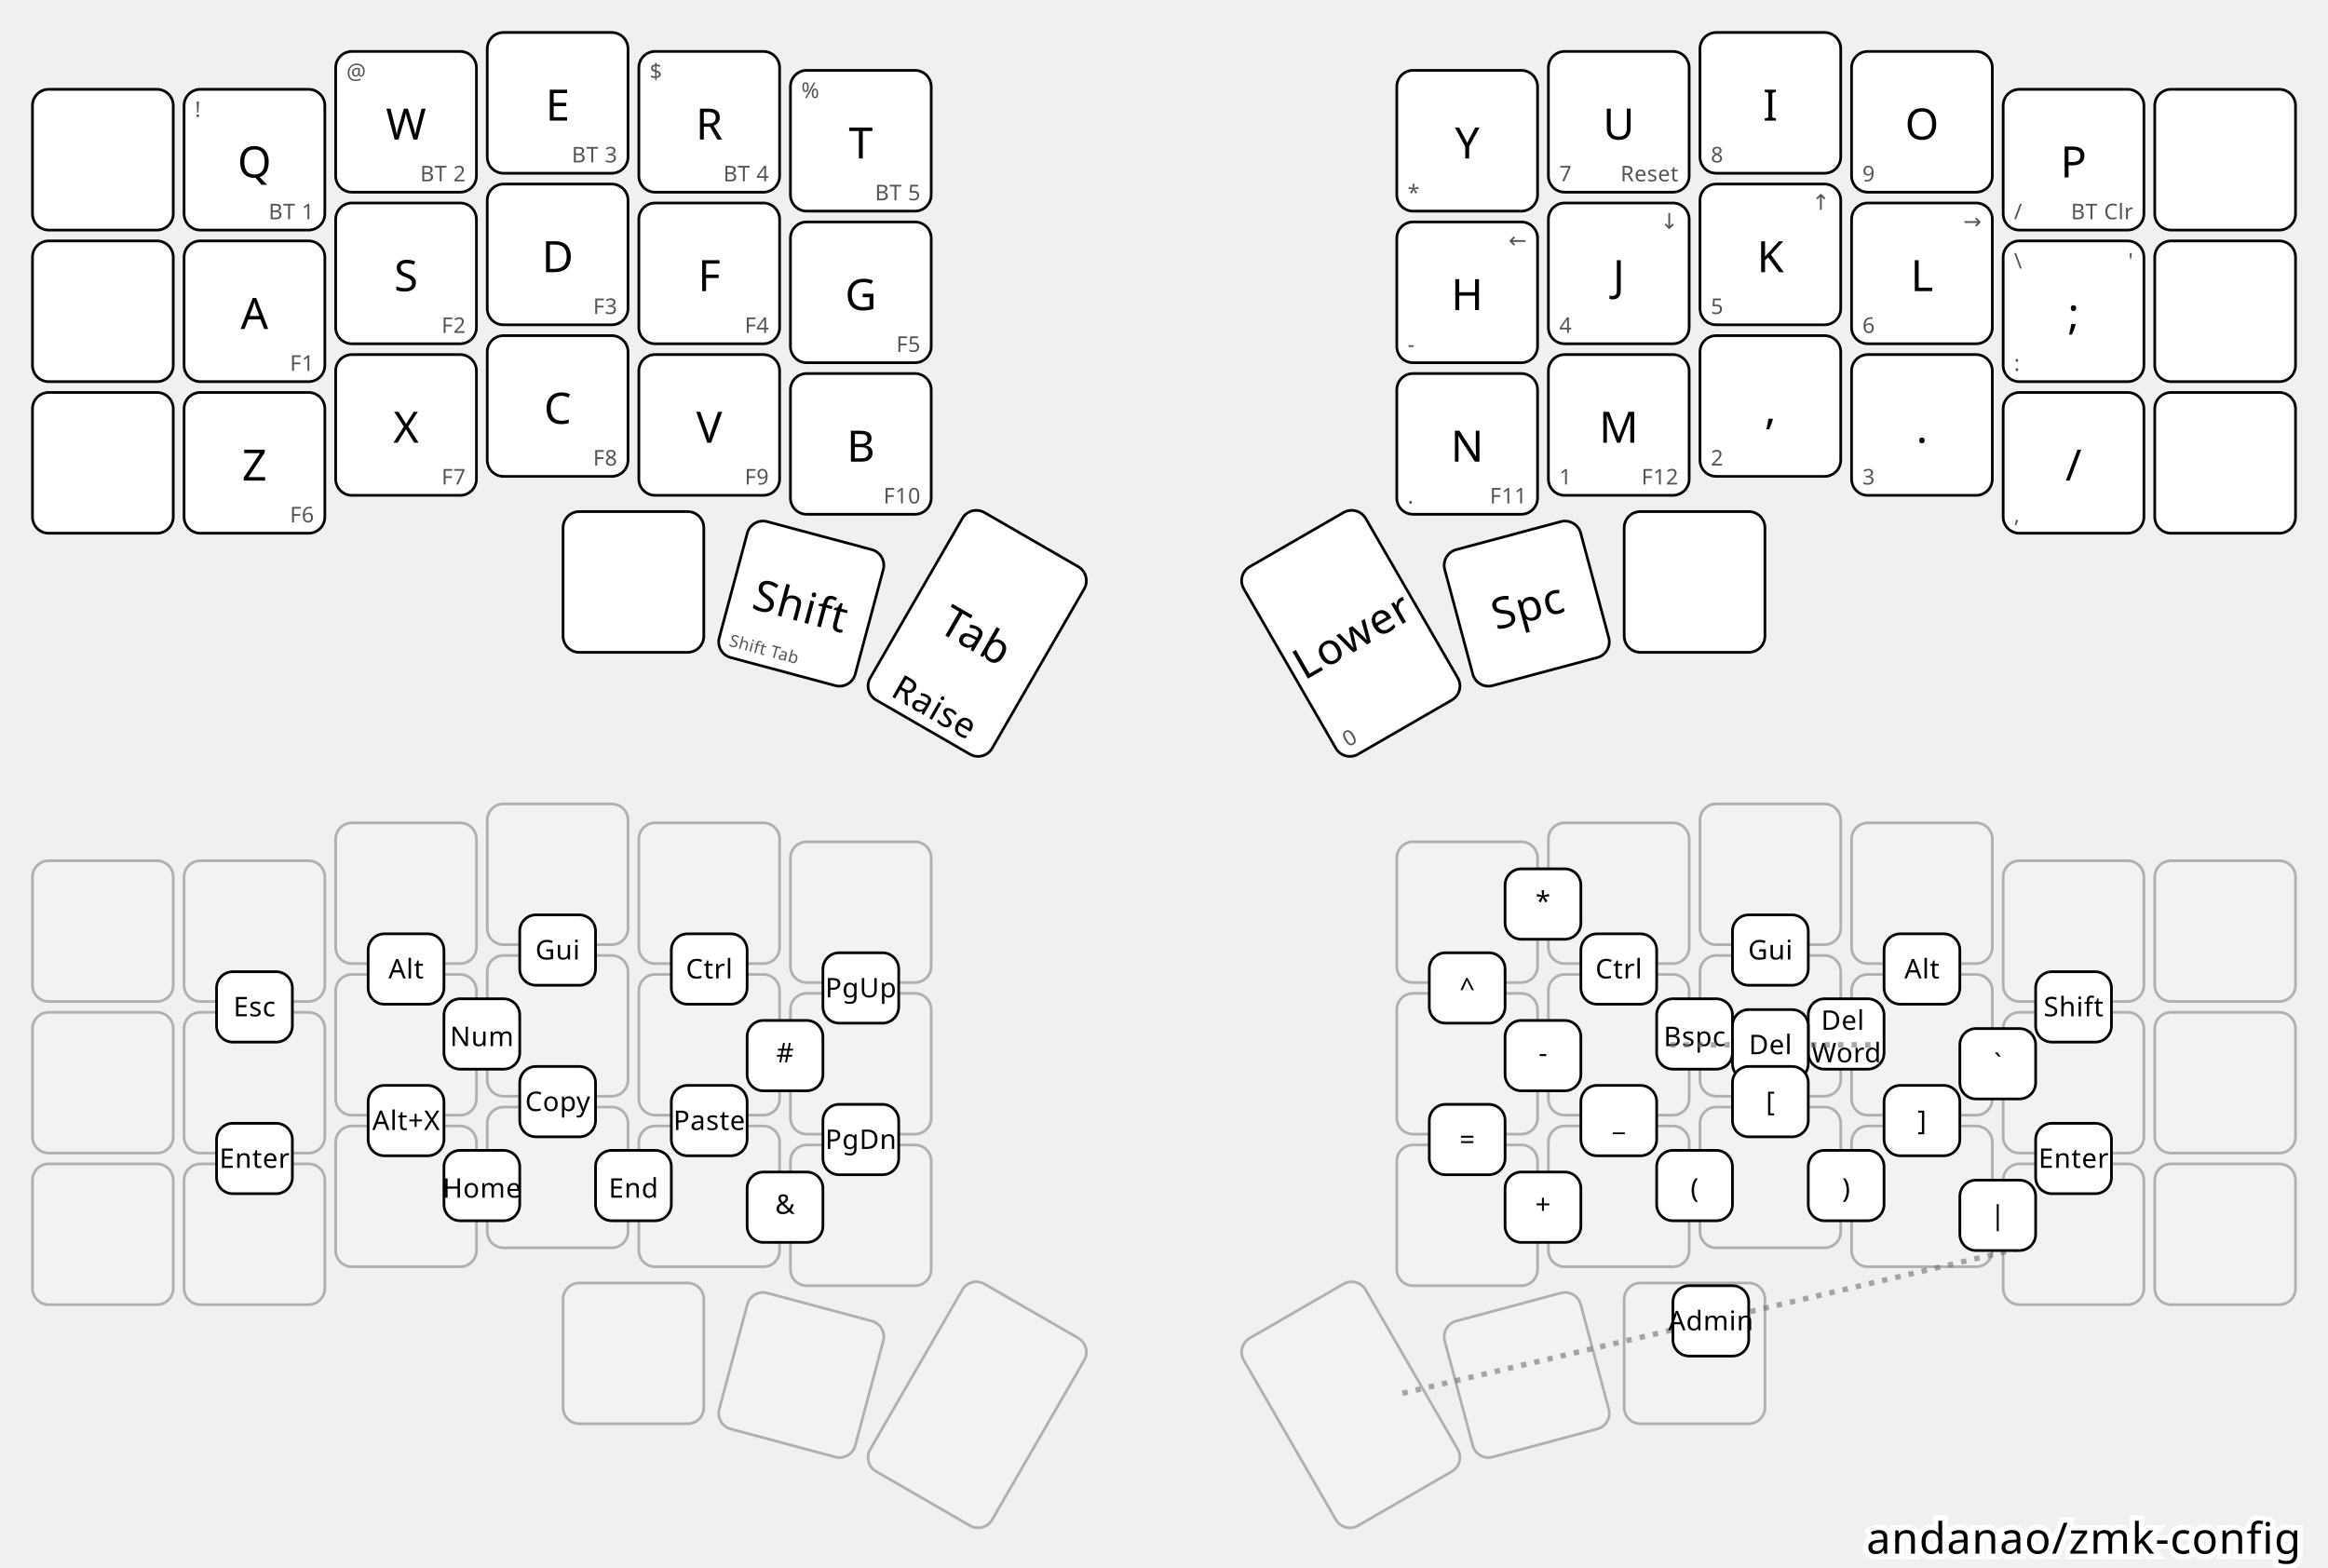
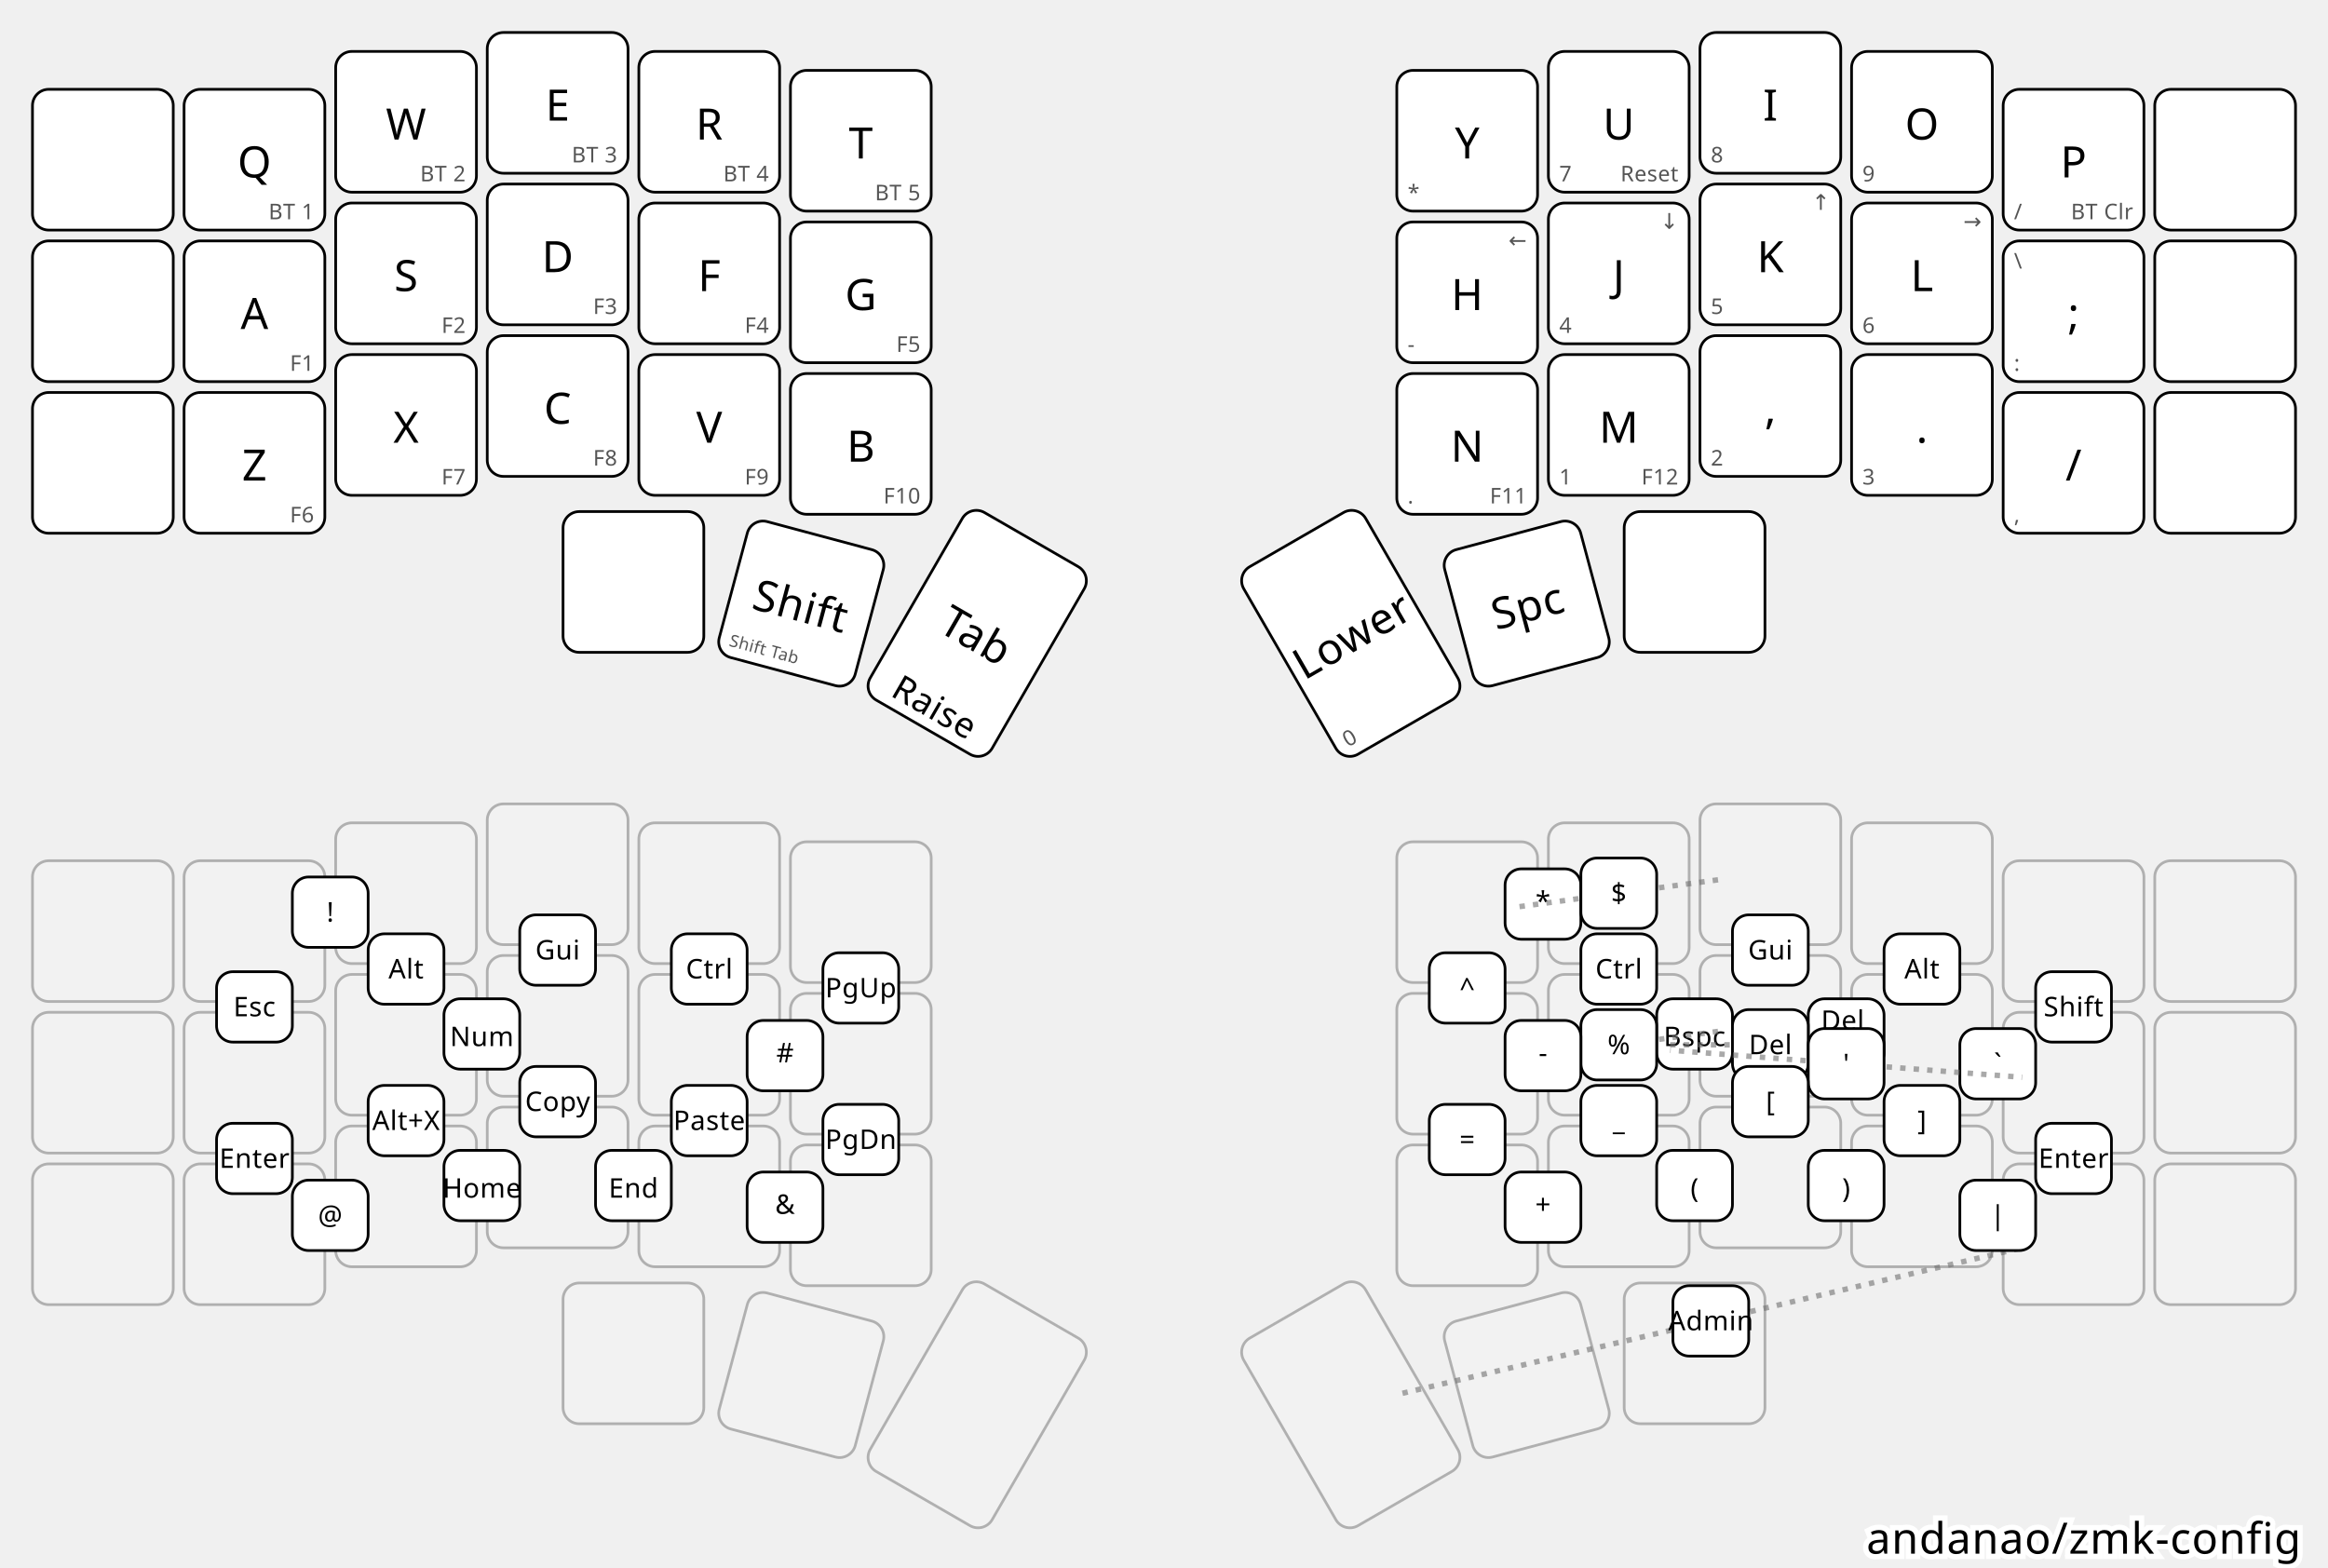
<svg xmlns="http://www.w3.org/2000/svg" xmlns:xlink="http://www.w3.org/1999/xlink" width="860" height="579" viewBox="0 0 860 579" class="keymap">
  <defs>/* start glyphs */
<svg id="mdi:play-pause">
      <svg id="mdi-play-pause" viewBox="0 0 24 24">
        <path d="M3,5V19L11,12M13,19H16V5H13M18,5V19H21V5" />
      </svg>
    </svg>
    <svg id="mdi:skip-backward">
      <svg id="mdi-skip-backward" viewBox="0 0 24 24">
        <path d="M20,5V19L13,12M6,5V19H4V5M13,5V19L6,12" />
      </svg>
    </svg>
    <svg id="mdi:skip-forward">
      <svg id="mdi-skip-forward" viewBox="0 0 24 24">
        <path d="M4,5V19L11,12M18,5V19H20V5M11,5V19L18,12" />
      </svg>
    </svg>
    <svg id="mdi:volume-high">
      <svg id="mdi-volume-high" viewBox="0 0 24 24">
        <path d="M14,3.23V5.29C16.89,6.15 19,8.83 19,12C19,15.17 16.89,17.84 14,18.7V20.77C18,19.86 21,16.28 21,12C21,7.72 18,4.14 14,3.23M16.5,12C16.5,10.23 15.5,8.71 14,7.97V16C15.5,15.29 16.5,13.76 16.5,12M3,9V15H7L12,20V4L7,9H3Z" />
      </svg>
    </svg>
    <svg id="mdi:volume-medium">
      <svg id="mdi-volume-medium" viewBox="0 0 24 24">
        <path d="M5,9V15H9L14,20V4L9,9M18.5,12C18.5,10.23 17.5,8.71 16,7.97V16C17.5,15.29 18.5,13.76 18.5,12Z" />
      </svg>
    </svg>
  </defs>/* end glyphs */
<style>/* Deliberately monochrome: black on white, with a white-on-black variant
   for browsers in dark mode.

   Colours are literal hex rather than CSS custom properties. librsvg --
   what Emacs and most non-browser SVG viewers render with -- does not
   implement var() and silently falls back to black, and it ignores @media,
   so it gets the light variant below. */

svg path { fill: inherit; }

svg.keymap {
    fill: #000;
    background-color: #fff;
    font-family: Calibri, system-ui, sans-serif;
    font-size: 16px;
    font-kerning: normal;
    text-rendering: optimizeLegibility;
}

/* Keys need an outline here. The palettes keymap-drawer ships rely on the
   key fill contrasting with a coloured page; white-on-white has none. */
rect.key, rect.combo, rect.combo-separate { fill: #fff; stroke: #000; stroke-width: 1; }
rect.held, rect.combo.held                { fill: #d0d0d0; }
.layer-Combos rect.key                    { fill: #f2f2f2; stroke: #b0b0b0; }
path.combo { stroke: #707070; stroke-width: 2; stroke-dasharray: 2, 3; opacity: 0.6; fill: none; }

text {
    text-anchor: middle;
    dominant-baseline: middle;
    letter-spacing: 0.02em;
}

text.tap     { font-weight: 500; }
text.hold    { font-weight: 400; font-size: 13px; }
text.shifted { font-weight: 400; font-size: 11px; }
text.combo, text.left, text.right { font-size: 10px; }
/* 8px rather than the 10px of other secondary legends: the overview puts
   two corner legends on the same key edge (e.g. Num's "Boot" beside
   Admin's "BT 2"), which overlaps at anything larger. */
text.tl, text.tr, text.bl, text.br { font-size: 8px; }

text.hold, text.bl, text.br    { text-anchor: middle; dominant-baseline: auto; }
text.shifted, text.tl, text.tr { text-anchor: middle; dominant-baseline: hanging; }
text.left, text.tl, text.bl    { text-anchor: start; }
text.right, text.tr, text.br   { text-anchor: end; }

text.layer-activator { text-decoration: underline; }
text.combo.hold, text.combo.shifted, text.combo.left, text.combo.right { font-size: 8px; }

/* Without colour the overview's corner legends are told apart by position
   alone: tl=Raise, tr=Lower, bl=Num, br=Admin. Grey keeps them from
   competing with the base-layer legend in the middle of the key. */
text.tl, text.tr, text.bl, text.br,
use.tl, use.tr, use.bl, use.br { fill: #555; }

text.label, text.footer { fill: #000; stroke: #fff; stroke-width: 4; paint-order: stroke; }
text.label  { font-weight: bold; text-anchor: start; }
text.footer { text-anchor: end; dominant-baseline: auto; }

.icon-tabler &gt; path                             { fill: inherit; stroke: inherit; stroke-width: 2; }
.icon-tabler &gt; path[stroke="none"][fill="none"] { visibility: hidden; }

/* Browsers only; librsvg ignores @media and keeps the light variant.
   Delete this block for light-only output. */
@media (prefers-color-scheme: dark) {
    svg.keymap { fill: #fff; background-color: #000; }
    rect.key, rect.combo, rect.combo-separate { fill: #000; stroke: #fff; }
    rect.held, rect.combo.held                { fill: #444; }
    .layer-Combos rect.key                    { fill: #1a1a1a; stroke: #666; }
    path.combo { stroke: #909090; }
    text.tl, text.tr, text.bl, text.br,
    use.tl, use.tr, use.bl, use.br { fill: #aaa; }
    text.label, text.footer { fill: #fff; stroke: #000; }
}
</style>
  <g transform="translate(10, 0)" class="layer-Base">
    <g transform="translate(0, 10)">
      <g transform="translate(28, 49)" class="key keypos-0">
        <rect rx="6" ry="6" x="-26" y="-26" width="52" height="52" class="key" />
      </g>
      <g transform="translate(84, 49)" class="key keypos-1">
        <rect rx="6" ry="6" x="-26" y="-26" width="52" height="52" class="key" />
        <text x="0" y="1" class="key tap">Q</text>
-         <text x="-22" y="-22" class="key tl">!</text>
        <text x="22" y="22" class="key br">BT 1</text>
      </g>
      <g transform="translate(140, 35)" class="key keypos-2">
        <rect rx="6" ry="6" x="-26" y="-26" width="52" height="52" class="key" />
        <text x="0" y="1" class="key tap">W</text>
-         <text x="-22" y="-22" class="key tl">@</text>
        <text x="22" y="22" class="key br">BT 2</text>
      </g>
      <g transform="translate(196, 28)" class="key keypos-3">
        <rect rx="6" ry="6" x="-26" y="-26" width="52" height="52" class="key" />
        <text x="0" y="1" class="key tap">E</text>
        <text x="22" y="22" class="key br">BT 3</text>
      </g>
      <g transform="translate(252, 35)" class="key keypos-4">
        <rect rx="6" ry="6" x="-26" y="-26" width="52" height="52" class="key" />
        <text x="0" y="1" class="key tap">R</text>
-         <text x="-22" y="-22" class="key tl">$</text>
        <text x="22" y="22" class="key br">BT 4</text>
      </g>
      <g transform="translate(308, 42)" class="key keypos-5">
        <rect rx="6" ry="6" x="-26" y="-26" width="52" height="52" class="key" />
        <text x="0" y="1" class="key tap">T</text>
-         <text x="-22" y="-22" class="key tl">%</text>
        <text x="22" y="22" class="key br">BT 5</text>
      </g>
      <g transform="translate(532, 42)" class="key keypos-6">
        <rect rx="6" ry="6" x="-26" y="-26" width="52" height="52" class="key" />
        <text x="0" y="1" class="key tap">Y</text>
        <text x="-22" y="22" class="key bl">*</text>
      </g>
      <g transform="translate(588, 35)" class="key keypos-7">
        <rect rx="6" ry="6" x="-26" y="-26" width="52" height="52" class="key" />
        <text x="0" y="1" class="key tap">U</text>
        <text x="-22" y="22" class="key bl">7</text>
        <text x="22" y="22" class="key br">Reset</text>
      </g>
      <g transform="translate(644, 28)" class="key keypos-8">
        <rect rx="6" ry="6" x="-26" y="-26" width="52" height="52" class="key" />
        <text x="0" y="1" class="key tap">I</text>
        <text x="-22" y="22" class="key bl">8</text>
      </g>
      <g transform="translate(700, 35)" class="key keypos-9">
        <rect rx="6" ry="6" x="-26" y="-26" width="52" height="52" class="key" />
        <text x="0" y="1" class="key tap">O</text>
        <text x="-22" y="22" class="key bl">9</text>
      </g>
      <g transform="translate(756, 49)" class="key keypos-10">
        <rect rx="6" ry="6" x="-26" y="-26" width="52" height="52" class="key" />
        <text x="0" y="1" class="key tap">P</text>
        <text x="-22" y="22" class="key bl">/</text>
        <text x="22" y="22" class="key br">BT Clr</text>
      </g>
      <g transform="translate(812, 49)" class="key keypos-11">
        <rect rx="6" ry="6" x="-26" y="-26" width="52" height="52" class="key" />
      </g>
      <g transform="translate(28, 105)" class="key keypos-12">
        <rect rx="6" ry="6" x="-26" y="-26" width="52" height="52" class="key" />
      </g>
      <g transform="translate(84, 105)" class="key keypos-13">
        <rect rx="6" ry="6" x="-26" y="-26" width="52" height="52" class="key" />
        <text x="0" y="1" class="key tap">A</text>
        <text x="22" y="22" class="key br">F1</text>
      </g>
      <g transform="translate(140, 91)" class="key keypos-14">
        <rect rx="6" ry="6" x="-26" y="-26" width="52" height="52" class="key" />
        <text x="0" y="1" class="key tap">S</text>
        <text x="22" y="22" class="key br">F2</text>
      </g>
      <g transform="translate(196, 84)" class="key keypos-15">
        <rect rx="6" ry="6" x="-26" y="-26" width="52" height="52" class="key" />
        <text x="0" y="1" class="key tap">D</text>
        <text x="22" y="22" class="key br">F3</text>
      </g>
      <g transform="translate(252, 91)" class="key keypos-16">
        <rect rx="6" ry="6" x="-26" y="-26" width="52" height="52" class="key" />
        <text x="0" y="1" class="key tap">F</text>
        <text x="22" y="22" class="key br">F4</text>
      </g>
      <g transform="translate(308, 98)" class="key keypos-17">
        <rect rx="6" ry="6" x="-26" y="-26" width="52" height="52" class="key" />
        <text x="0" y="1" class="key tap">G</text>
        <text x="22" y="22" class="key br">F5</text>
      </g>
      <g transform="translate(532, 98)" class="key keypos-18">
        <rect rx="6" ry="6" x="-26" y="-26" width="52" height="52" class="key" />
        <text x="0" y="1" class="key tap">H</text>
        <text x="22" y="-22" class="key tr">←</text>
        <text x="-22" y="22" class="key bl">-</text>
        <use href="#mdi:skip-backward" xlink:href="#mdi:skip-backward" x="12" y="12" height="10" width="10.0" class="key br glyph mdi:skip-backward" />
      </g>
      <g transform="translate(588, 91)" class="key keypos-19">
        <rect rx="6" ry="6" x="-26" y="-26" width="52" height="52" class="key" />
        <text x="0" y="1" class="key tap">J</text>
        <text x="22" y="-22" class="key tr">↓</text>
        <text x="-22" y="22" class="key bl">4</text>
        <use href="#mdi:volume-medium" xlink:href="#mdi:volume-medium" x="12" y="12" height="10" width="10.0" class="key br glyph mdi:volume-medium" />
      </g>
      <g transform="translate(644, 84)" class="key keypos-20">
        <rect rx="6" ry="6" x="-26" y="-26" width="52" height="52" class="key" />
        <text x="0" y="1" class="key tap">K</text>
        <text x="22" y="-22" class="key tr">↑</text>
        <text x="-22" y="22" class="key bl">5</text>
        <use href="#mdi:volume-high" xlink:href="#mdi:volume-high" x="12" y="12" height="10" width="10.0" class="key br glyph mdi:volume-high" />
      </g>
      <g transform="translate(700, 91)" class="key keypos-21">
        <rect rx="6" ry="6" x="-26" y="-26" width="52" height="52" class="key" />
        <text x="0" y="1" class="key tap">L</text>
        <text x="22" y="-22" class="key tr">→</text>
        <text x="-22" y="22" class="key bl">6</text>
        <use href="#mdi:skip-forward" xlink:href="#mdi:skip-forward" x="12" y="12" height="10" width="10.0" class="key br glyph mdi:skip-forward" />
      </g>
      <g transform="translate(756, 105)" class="key keypos-22">
        <rect rx="6" ry="6" x="-26" y="-26" width="52" height="52" class="key" />
        <text x="0" y="1" class="key tap">;</text>
        <text x="-22" y="-22" class="key tl">\</text>
-         <text x="22" y="-22" class="key tr">'</text>
        <text x="-22" y="22" class="key bl">:</text>
      </g>
      <g transform="translate(812, 105)" class="key keypos-23">
        <rect rx="6" ry="6" x="-26" y="-26" width="52" height="52" class="key" />
      </g>
      <g transform="translate(28, 161)" class="key keypos-24">
        <rect rx="6" ry="6" x="-26" y="-26" width="52" height="52" class="key" />
      </g>
      <g transform="translate(84, 161)" class="key keypos-25">
        <rect rx="6" ry="6" x="-26" y="-26" width="52" height="52" class="key" />
        <text x="0" y="1" class="key tap">Z</text>
        <text x="22" y="22" class="key br">F6</text>
      </g>
      <g transform="translate(140, 147)" class="key keypos-26">
        <rect rx="6" ry="6" x="-26" y="-26" width="52" height="52" class="key" />
        <text x="0" y="1" class="key tap">X</text>
        <text x="22" y="22" class="key br">F7</text>
      </g>
      <g transform="translate(196, 140)" class="key keypos-27">
        <rect rx="6" ry="6" x="-26" y="-26" width="52" height="52" class="key" />
        <text x="0" y="1" class="key tap">C</text>
        <text x="22" y="22" class="key br">F8</text>
      </g>
      <g transform="translate(252, 147)" class="key keypos-28">
        <rect rx="6" ry="6" x="-26" y="-26" width="52" height="52" class="key" />
        <text x="0" y="1" class="key tap">V</text>
        <text x="22" y="22" class="key br">F9</text>
      </g>
      <g transform="translate(308, 154)" class="key keypos-29">
        <rect rx="6" ry="6" x="-26" y="-26" width="52" height="52" class="key" />
        <text x="0" y="1" class="key tap">B</text>
        <text x="22" y="22" class="key br">F10</text>
      </g>
      <g transform="translate(532, 154)" class="key keypos-30">
        <rect rx="6" ry="6" x="-26" y="-26" width="52" height="52" class="key" />
        <text x="0" y="1" class="key tap">N</text>
        <text x="-22" y="22" class="key bl">.</text>
        <text x="22" y="22" class="key br">F11</text>
      </g>
      <g transform="translate(588, 147)" class="key keypos-31">
        <rect rx="6" ry="6" x="-26" y="-26" width="52" height="52" class="key" />
        <text x="0" y="1" class="key tap">M</text>
        <text x="-22" y="22" class="key bl">1</text>
        <text x="22" y="22" class="key br">F12</text>
      </g>
      <g transform="translate(644, 140)" class="key keypos-32">
        <rect rx="6" ry="6" x="-26" y="-26" width="52" height="52" class="key" />
        <text x="0" y="1" class="key tap">,</text>
        <text x="-22" y="22" class="key bl">2</text>
      </g>
      <g transform="translate(700, 147)" class="key keypos-33">
        <rect rx="6" ry="6" x="-26" y="-26" width="52" height="52" class="key" />
        <text x="0" y="1" class="key tap">.</text>
        <text x="-22" y="22" class="key bl">3</text>
      </g>
      <g transform="translate(756, 161)" class="key keypos-34">
        <rect rx="6" ry="6" x="-26" y="-26" width="52" height="52" class="key" />
        <text x="0" y="1" class="key tap">/</text>
        <text x="-22" y="22" class="key bl">,</text>
      </g>
      <g transform="translate(812, 161)" class="key keypos-35">
        <rect rx="6" ry="6" x="-26" y="-26" width="52" height="52" class="key" />
      </g>
      <g transform="translate(224, 205)" class="key keypos-36">
        <rect rx="6" ry="6" x="-26" y="-26" width="52" height="52" class="key" />
      </g>
      <g transform="translate(286, 213) rotate(15.0)" class="key keypos-37">
        <rect rx="6" ry="6" x="-26" y="-26" width="52" height="52" class="key" />
        <text x="0" y="1" class="key tap">Shift</text>
        <text x="-22" y="22" class="key bl">
          <tspan style="font-size: 78%">Shift Tab</tspan>
        </text>
      </g>
      <g transform="translate(351, 224) rotate(30.0)" class="key keypos-38">
        <rect rx="6" ry="6" x="-26" y="-40" width="52" height="80" class="key" />
        <text x="0" y="1" class="key tap">Tab</text>
        <text x="0" y="36" class="key hold">Raise</text>
      </g>
      <g transform="translate(489, 224) rotate(-30.0)" class="key keypos-39">
        <rect rx="6" ry="6" x="-26" y="-40" width="52" height="80" class="key" />
        <text x="0" y="1" class="key tap">Lower</text>
        <text x="-22" y="36" class="key bl">0</text>
      </g>
      <g transform="translate(554, 213) rotate(-15.0)" class="key keypos-40">
        <rect rx="6" ry="6" x="-26" y="-26" width="52" height="52" class="key" />
        <text x="0" y="1" class="key tap">Spc</text>
        <use href="#mdi:play-pause" xlink:href="#mdi:play-pause" x="12" y="12" height="10" width="10.0" class="key br glyph mdi:play-pause" />
      </g>
      <g transform="translate(616, 205)" class="key keypos-41">
        <rect rx="6" ry="6" x="-26" y="-26" width="52" height="52" class="key" />
      </g>
    </g>
  </g>
  <g transform="translate(10, 285)" class="layer-Combos">
    <g transform="translate(0, 10)">
      <g transform="translate(28, 49)" class="key keypos-0">
        <rect rx="6" ry="6" x="-26" y="-26" width="52" height="52" class="key" />
      </g>
      <g transform="translate(84, 49)" class="key keypos-1">
        <rect rx="6" ry="6" x="-26" y="-26" width="52" height="52" class="key" />
      </g>
      <g transform="translate(140, 35)" class="key keypos-2">
        <rect rx="6" ry="6" x="-26" y="-26" width="52" height="52" class="key" />
      </g>
      <g transform="translate(196, 28)" class="key keypos-3">
        <rect rx="6" ry="6" x="-26" y="-26" width="52" height="52" class="key" />
      </g>
      <g transform="translate(252, 35)" class="key keypos-4">
        <rect rx="6" ry="6" x="-26" y="-26" width="52" height="52" class="key" />
      </g>
      <g transform="translate(308, 42)" class="key keypos-5">
        <rect rx="6" ry="6" x="-26" y="-26" width="52" height="52" class="key" />
      </g>
      <g transform="translate(532, 42)" class="key keypos-6">
        <rect rx="6" ry="6" x="-26" y="-26" width="52" height="52" class="key" />
      </g>
      <g transform="translate(588, 35)" class="key keypos-7">
        <rect rx="6" ry="6" x="-26" y="-26" width="52" height="52" class="key" />
      </g>
      <g transform="translate(644, 28)" class="key keypos-8">
        <rect rx="6" ry="6" x="-26" y="-26" width="52" height="52" class="key" />
      </g>
      <g transform="translate(700, 35)" class="key keypos-9">
        <rect rx="6" ry="6" x="-26" y="-26" width="52" height="52" class="key" />
      </g>
      <g transform="translate(756, 49)" class="key keypos-10">
        <rect rx="6" ry="6" x="-26" y="-26" width="52" height="52" class="key" />
      </g>
      <g transform="translate(812, 49)" class="key keypos-11">
        <rect rx="6" ry="6" x="-26" y="-26" width="52" height="52" class="key" />
      </g>
      <g transform="translate(28, 105)" class="key keypos-12">
        <rect rx="6" ry="6" x="-26" y="-26" width="52" height="52" class="key" />
      </g>
      <g transform="translate(84, 105)" class="key keypos-13">
        <rect rx="6" ry="6" x="-26" y="-26" width="52" height="52" class="key" />
      </g>
      <g transform="translate(140, 91)" class="key keypos-14">
        <rect rx="6" ry="6" x="-26" y="-26" width="52" height="52" class="key" />
      </g>
      <g transform="translate(196, 84)" class="key keypos-15">
        <rect rx="6" ry="6" x="-26" y="-26" width="52" height="52" class="key" />
      </g>
      <g transform="translate(252, 91)" class="key keypos-16">
        <rect rx="6" ry="6" x="-26" y="-26" width="52" height="52" class="key" />
      </g>
      <g transform="translate(308, 98)" class="key keypos-17">
        <rect rx="6" ry="6" x="-26" y="-26" width="52" height="52" class="key" />
      </g>
      <g transform="translate(532, 98)" class="key keypos-18">
        <rect rx="6" ry="6" x="-26" y="-26" width="52" height="52" class="key" />
      </g>
      <g transform="translate(588, 91)" class="key keypos-19">
        <rect rx="6" ry="6" x="-26" y="-26" width="52" height="52" class="key" />
      </g>
      <g transform="translate(644, 84)" class="key keypos-20">
        <rect rx="6" ry="6" x="-26" y="-26" width="52" height="52" class="key" />
      </g>
      <g transform="translate(700, 91)" class="key keypos-21">
        <rect rx="6" ry="6" x="-26" y="-26" width="52" height="52" class="key" />
      </g>
      <g transform="translate(756, 105)" class="key keypos-22">
        <rect rx="6" ry="6" x="-26" y="-26" width="52" height="52" class="key" />
      </g>
      <g transform="translate(812, 105)" class="key keypos-23">
        <rect rx="6" ry="6" x="-26" y="-26" width="52" height="52" class="key" />
      </g>
      <g transform="translate(28, 161)" class="key keypos-24">
        <rect rx="6" ry="6" x="-26" y="-26" width="52" height="52" class="key" />
      </g>
      <g transform="translate(84, 161)" class="key keypos-25">
        <rect rx="6" ry="6" x="-26" y="-26" width="52" height="52" class="key" />
      </g>
      <g transform="translate(140, 147)" class="key keypos-26">
        <rect rx="6" ry="6" x="-26" y="-26" width="52" height="52" class="key" />
      </g>
      <g transform="translate(196, 140)" class="key keypos-27">
        <rect rx="6" ry="6" x="-26" y="-26" width="52" height="52" class="key" />
      </g>
      <g transform="translate(252, 147)" class="key keypos-28">
        <rect rx="6" ry="6" x="-26" y="-26" width="52" height="52" class="key" />
      </g>
      <g transform="translate(308, 154)" class="key keypos-29">
        <rect rx="6" ry="6" x="-26" y="-26" width="52" height="52" class="key" />
      </g>
      <g transform="translate(532, 154)" class="key keypos-30">
        <rect rx="6" ry="6" x="-26" y="-26" width="52" height="52" class="key" />
      </g>
      <g transform="translate(588, 147)" class="key keypos-31">
        <rect rx="6" ry="6" x="-26" y="-26" width="52" height="52" class="key" />
      </g>
      <g transform="translate(644, 140)" class="key keypos-32">
        <rect rx="6" ry="6" x="-26" y="-26" width="52" height="52" class="key" />
      </g>
      <g transform="translate(700, 147)" class="key keypos-33">
        <rect rx="6" ry="6" x="-26" y="-26" width="52" height="52" class="key" />
      </g>
      <g transform="translate(756, 161)" class="key keypos-34">
        <rect rx="6" ry="6" x="-26" y="-26" width="52" height="52" class="key" />
      </g>
      <g transform="translate(812, 161)" class="key keypos-35">
        <rect rx="6" ry="6" x="-26" y="-26" width="52" height="52" class="key" />
      </g>
      <g transform="translate(224, 205)" class="key keypos-36">
        <rect rx="6" ry="6" x="-26" y="-26" width="52" height="52" class="key" />
      </g>
      <g transform="translate(286, 213) rotate(15.0)" class="key keypos-37">
        <rect rx="6" ry="6" x="-26" y="-26" width="52" height="52" class="key" />
      </g>
      <g transform="translate(351, 224) rotate(30.0)" class="key keypos-38">
        <rect rx="6" ry="6" x="-26" y="-40" width="52" height="80" class="key" />
      </g>
      <g transform="translate(489, 224) rotate(-30.0)" class="key keypos-39">
        <rect rx="6" ry="6" x="-26" y="-40" width="52" height="80" class="key" />
      </g>
      <g transform="translate(554, 213) rotate(-15.0)" class="key keypos-40">
        <rect rx="6" ry="6" x="-26" y="-26" width="52" height="52" class="key" />
      </g>
      <g transform="translate(616, 205)" class="key keypos-41">
        <rect rx="6" ry="6" x="-26" y="-26" width="52" height="52" class="key" />
      </g>
      <g class="combo combopos-0">
        <rect rx="6" ry="6" x="238" y="50" width="28" height="26" class="combo" />
        <text x="252" y="63" class="combo tap">Ctrl</text>
      </g>
      <g class="combo combopos-1">
        <rect rx="6" ry="6" x="574" y="50" width="28" height="26" class="combo" />
        <text x="588" y="63" class="combo tap">Ctrl</text>
      </g>
      <g class="combo combopos-2">
        <rect rx="6" ry="6" x="182" y="43" width="28" height="26" class="combo" />
        <text x="196" y="56" class="combo tap">Gui</text>
      </g>
      <g class="combo combopos-3">
        <rect rx="6" ry="6" x="630" y="43" width="28" height="26" class="combo" />
        <text x="644" y="56" class="combo tap">Gui</text>
      </g>
      <g class="combo combopos-4">
        <rect rx="6" ry="6" x="126" y="50" width="28" height="26" class="combo" />
        <text x="140" y="63" class="combo tap">Alt</text>
      </g>
      <g class="combo combopos-5">
        <rect rx="6" ry="6" x="686" y="50" width="28" height="26" class="combo" />
        <text x="700" y="63" class="combo tap">Alt</text>
      </g>
      <g class="combo combopos-6">
        <rect rx="6" ry="6" x="742" y="64" width="28" height="26" class="combo" />
        <text x="756" y="77" class="combo tap">Shift</text>
      </g>
      <g class="combo combopos-7">
        <rect rx="6" ry="6" x="70" y="64" width="28" height="26" class="combo" />
        <text x="84" y="77" class="combo tap">Esc</text>
      </g>
      <g class="combo combopos-8">
        <rect rx="6" ry="6" x="126" y="106" width="28" height="26" class="combo" />
        <text x="140" y="119" class="combo tap">Alt+X</text>
      </g>
      <g class="combo combopos-11">
        <rect rx="6" ry="6" x="294" y="57" width="28" height="26" class="combo" />
        <text x="308" y="70" class="combo tap">PgUp</text>
      </g>
      <g class="combo combopos-12">
        <rect rx="6" ry="6" x="294" y="113" width="28" height="26" class="combo" />
        <text x="308" y="126" class="combo tap">PgDn</text>
      </g>
      <g class="combo combopos-13">
        <rect rx="6" ry="6" x="154" y="130" width="28" height="26" class="combo" />
        <text x="168" y="144" class="combo tap">Home</text>
      </g>
      <g class="combo combopos-14">
        <rect rx="6" ry="6" x="210" y="130" width="28" height="26" class="combo" />
        <text x="224" y="144" class="combo tap">End</text>
      </g>
      <g class="combo combopos-15">
        <rect rx="6" ry="6" x="154" y="74" width="28" height="26" class="combo" />
        <text x="168" y="88" class="combo tap">Num</text>
      </g>
      <g class="combo combopos-16">
        <path d="M622,193 l-115,27" class="combo" />
        <path d="M622,193 l115,-27" class="combo" />
        <rect rx="6" ry="6" x="608" y="180" width="28" height="26" class="combo" />
        <text x="622" y="193" class="combo tap">Admin</text>
      </g>
      <g class="combo combopos-17">
        <rect rx="6" ry="6" x="70" y="120" width="28" height="26" class="combo" />
        <text x="84" y="133" class="combo tap">Enter</text>
      </g>
      <g class="combo combopos-18">
        <rect rx="6" ry="6" x="742" y="120" width="28" height="26" class="combo" />
        <text x="756" y="133" class="combo tap">Enter</text>
      </g>
      <g class="combo combopos-19">
        <rect rx="6" ry="6" x="602" y="74" width="28" height="26" class="combo" />
        <text x="616" y="88" class="combo tap">Bspc</text>
      </g>
      <g class="combo combopos-20">
        <rect rx="6" ry="6" x="658" y="74" width="28" height="26" class="combo" />
        <text x="672" y="88" class="combo tap">
          <tspan x="672" dy="-0.6em">Del</tspan>
          <tspan x="672" dy="1.2em">Word</tspan>
        </text>
      </g>
      <g class="combo combopos-21">
        <path d="M644,91 l-37,0" class="combo" />
        <path d="M644,91 l37,0" class="combo" />
        <rect rx="6" ry="6" x="630" y="78" width="28" height="26" class="combo" />
        <text x="644" y="91" class="combo tap">Del</text>
      </g>
      <g class="combo combopos-22">
        <rect rx="6" ry="6" x="546" y="26" width="28" height="26" class="combo" />
        <text x="560" y="38" class="combo tap">*</text>
      </g>
      <g class="combo combopos-23">
        <rect rx="6" ry="6" x="266" y="82" width="28" height="26" class="combo" />
        <text x="280" y="94" class="combo tap">#</text>
      </g>
      <g class="combo combopos-24">
        <rect rx="6" ry="6" x="518" y="57" width="28" height="26" class="combo" />
        <text x="532" y="70" class="combo tap">^</text>
      </g>
      <g class="combo combopos-25">
        <rect rx="6" ry="6" x="714" y="141" width="28" height="26" class="combo" />
        <text x="728" y="154" class="combo tap">|</text>
      </g>
      <g class="combo combopos-26">
        <rect rx="6" ry="6" x="714" y="85" width="28" height="26" class="combo" />
        <text x="728" y="98" class="combo tap">`</text>
      </g>
      <g class="combo combopos-27">
        <rect rx="6" ry="6" x="266" y="138" width="28" height="26" class="combo" />
        <text x="280" y="150" class="combo tap">&amp;</text>
      </g>
      <g class="combo combopos-28">
+         <rect rx="6" ry="6" x="98" y="29" width="28" height="26" class="combo" />
+         <text x="112" y="42" class="combo tap">!</text>
+       </g>
+       <g class="combo combopos-29">
+         <rect rx="6" ry="6" x="98" y="141" width="28" height="26" class="combo" />
+         <text x="112" y="154" class="combo tap">@</text>
+       </g>
+       <g class="combo combopos-30">
+         <path d="M588,35 l-37,5" class="combo" />
+         <path d="M588,35 l37,-5" class="combo" />
+         <rect rx="6" ry="6" x="574" y="22" width="28" height="26" class="combo" />
+         <text x="588" y="35" class="combo tap">$</text>
+       </g>
+       <g class="combo combopos-31">
+         <path d="M588,91 l-37,5" class="combo" />
+         <path d="M588,91 l37,-5" class="combo" />
+         <rect rx="6" ry="6" x="574" y="78" width="28" height="26" class="combo" />
+         <text x="588" y="91" class="combo tap">%</text>
+       </g>
+       <g class="combo combopos-32">
+         <path d="M672,98 l-65,-5" class="combo" />
+         <path d="M672,98 l65,5" class="combo" />
+         <rect rx="6" ry="6" x="658" y="85" width="28" height="26" class="combo" />
+         <text x="672" y="98" class="combo tap">'</text>
+       </g>
+       <g class="combo combopos-33">
        <rect rx="6" ry="6" x="546" y="82" width="28" height="26" class="combo" />
        <text x="560" y="94" class="combo tap">-</text>
      </g>
-       <g class="combo combopos-29">
+       <g class="combo combopos-34">
        <rect rx="6" ry="6" x="546" y="138" width="28" height="26" class="combo" />
        <text x="560" y="150" class="combo tap">+</text>
      </g>
-       <g class="combo combopos-30">
+       <g class="combo combopos-35">
        <rect rx="6" ry="6" x="574" y="106" width="28" height="26" class="combo" />
        <text x="588" y="119" class="combo tap">_</text>
      </g>
-       <g class="combo combopos-31">
+       <g class="combo combopos-36">
        <rect rx="6" ry="6" x="518" y="113" width="28" height="26" class="combo" />
        <text x="532" y="126" class="combo tap">=</text>
      </g>
-       <g class="combo combopos-32">
+       <g class="combo combopos-37">
        <rect rx="6" ry="6" x="630" y="99" width="28" height="26" class="combo" />
        <text x="644" y="112" class="combo tap">[</text>
      </g>
-       <g class="combo combopos-33">
+       <g class="combo combopos-38">
        <rect rx="6" ry="6" x="686" y="106" width="28" height="26" class="combo" />
        <text x="700" y="119" class="combo tap">]</text>
      </g>
-       <g class="combo combopos-34">
+       <g class="combo combopos-39">
        <rect rx="6" ry="6" x="602" y="130" width="28" height="26" class="combo" />
        <text x="616" y="144" class="combo tap">(</text>
      </g>
-       <g class="combo combopos-35">
+       <g class="combo combopos-40">
        <rect rx="6" ry="6" x="658" y="130" width="28" height="26" class="combo" />
        <text x="672" y="144" class="combo tap">)</text>
      </g>
-       <g class="combo combopos-36">
+       <g class="combo combopos-41">
        <rect rx="6" ry="6" x="182" y="99" width="28" height="26" class="combo" />
        <text x="196" y="112" class="combo tap">Copy</text>
      </g>
-       <g class="combo combopos-37">
+       <g class="combo combopos-42">
        <rect rx="6" ry="6" x="238" y="106" width="28" height="26" class="combo" />
        <text x="252" y="119" class="combo tap">Paste</text>
      </g>
    </g>
  </g>
  <text x="850.0" y="574.0" class="footer">andanao/zmk-config</text>
</svg>
